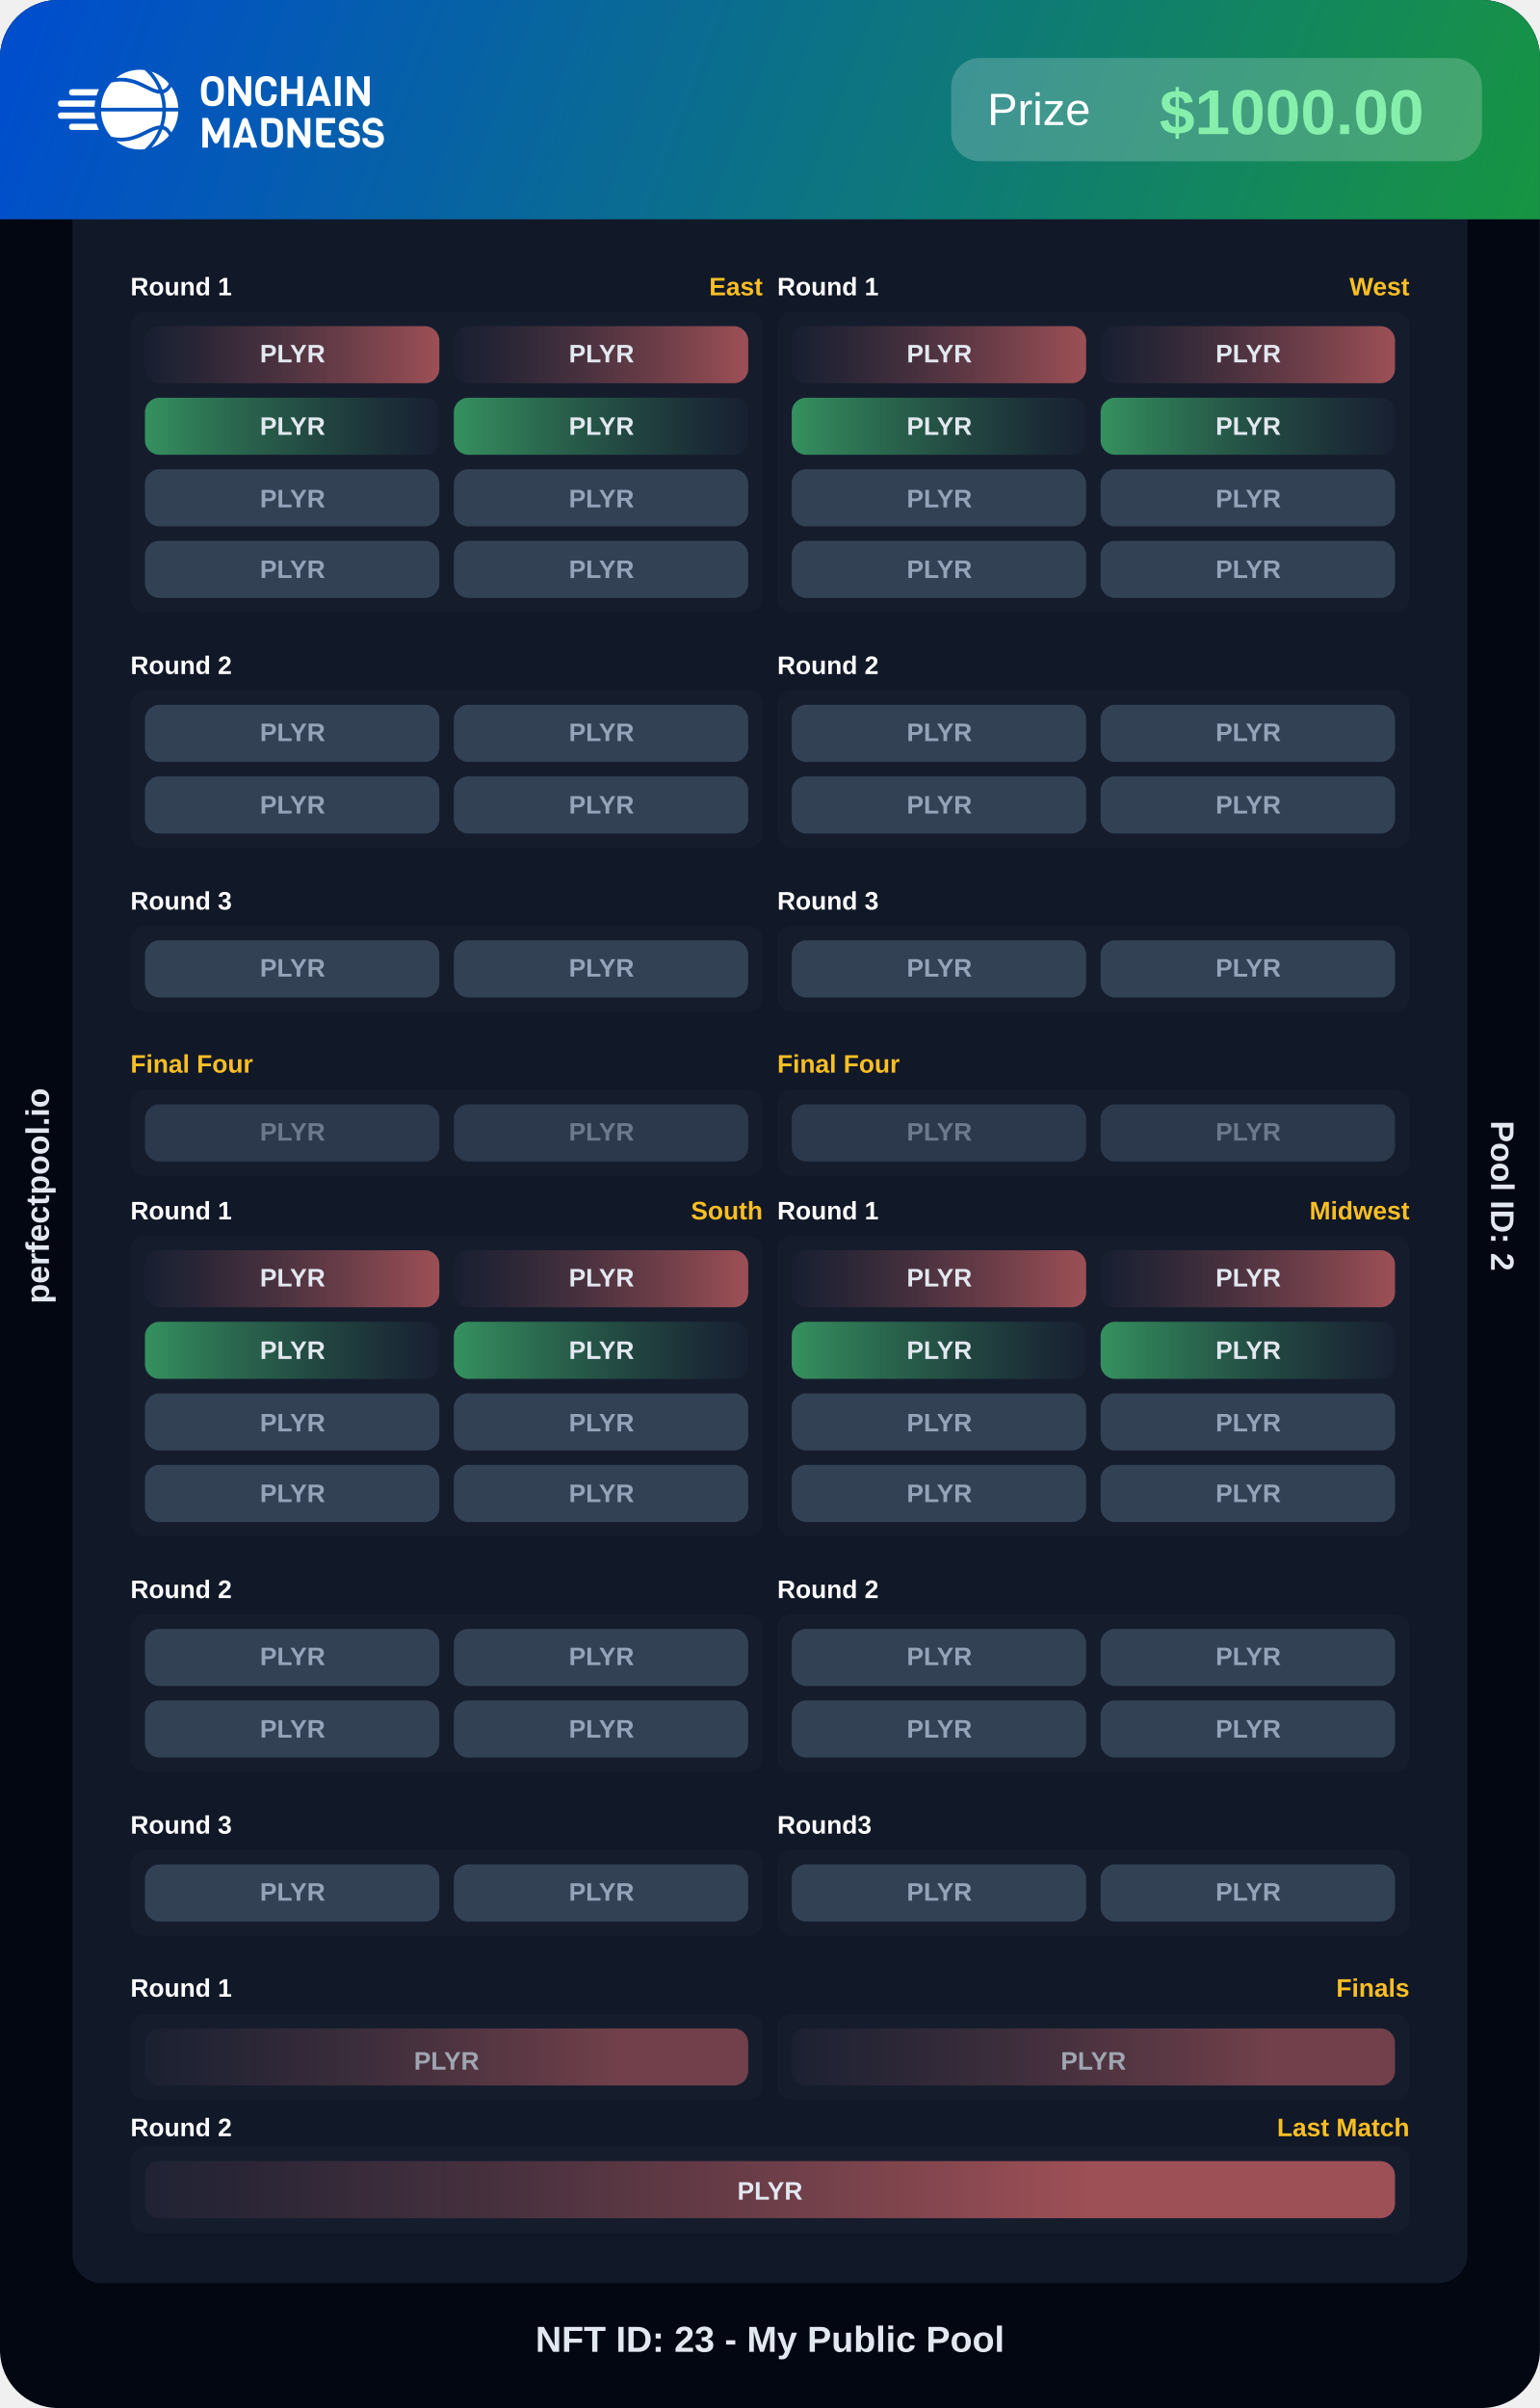
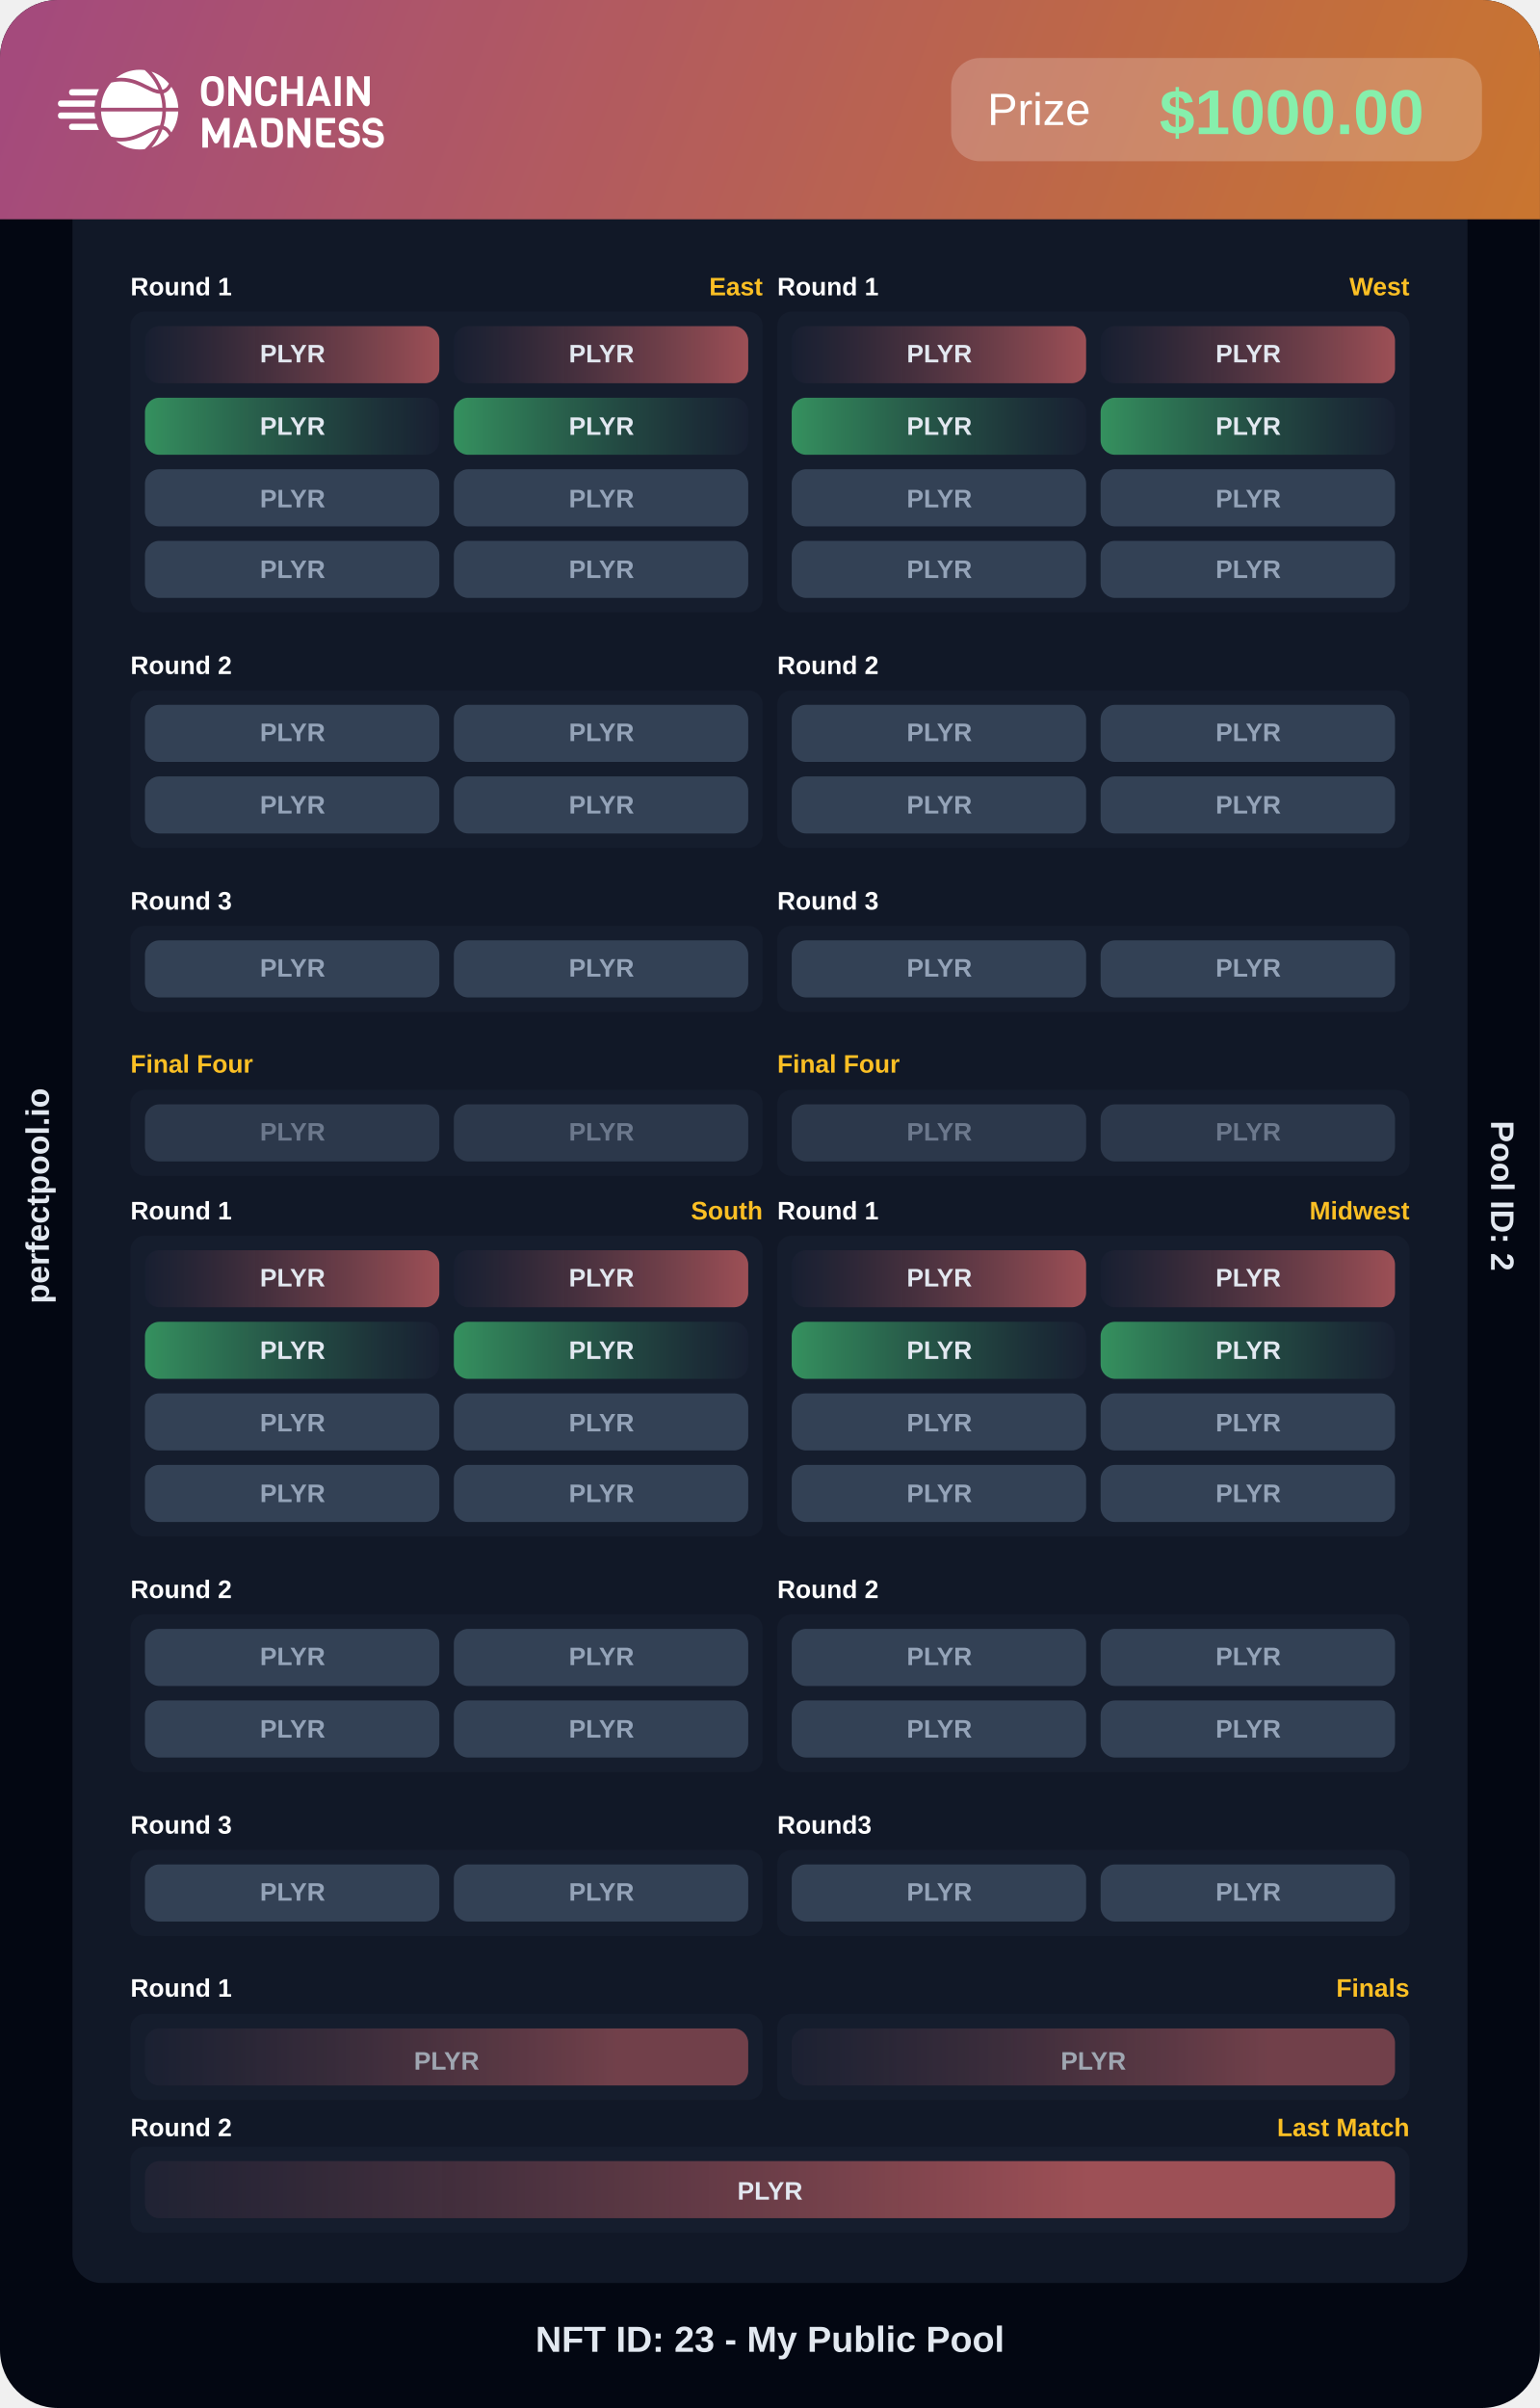
<svg xmlns="http://www.w3.org/2000/svg" width="850" height="1329" viewBox="0 0 850 1329" fill="none">
  <rect width="850" height="1329" rx="32" fill="#030712" />
  <path d="m 40,29 h 770 v 1215 c 0,8.84 -7.163,16 -16,16 H 56 c -8.837,0 -16,-7.16 -16,-16 z" fill="#111827" />
  <path d="M0 32C0 14.327 14.327 0 32 0H818C835.673 0 850 14.327 850 32V121H0V32Z" fill="url(#paint0_linear_3468_11744)" />
  <path d="M0 32C0 14.327 14.327 0 32 0H818C835.673 0 850 14.327 850 32V121H0V32Z" fill="black" fill-opacity="0.2" />
  <rect x="525" y="32" width="293" height="57" rx="16" fill="white" fill-opacity="0.2" />
  <path d="M123.562 49.543V50.784C123.562 53.528 123.057 55.521 122.046 56.762C121.049 58.004 119.443 58.624 117.228 58.624C115.012 58.624 113.406 58.004 112.41 56.762C111.428 55.521 110.938 53.505 110.938 50.715V49.52C110.938 46.975 111.436 45.082 112.432 43.841C113.443 42.599 115.034 41.978 117.205 41.978C119.391 41.978 120.997 42.607 122.023 43.864C123.049 45.121 123.562 47.014 123.562 49.543ZM120.462 50.715V49.865C120.462 48.393 120.283 47.221 119.927 46.347C119.51 45.335 118.618 44.829 117.25 44.829C115.867 44.829 114.967 45.335 114.551 46.347C114.209 47.175 114.038 48.347 114.038 49.865V50.715C114.038 52.693 114.306 54.026 114.841 54.716C115.049 55.007 115.354 55.26 115.756 55.475C116.172 55.674 116.663 55.773 117.228 55.773C117.808 55.773 118.298 55.674 118.7 55.475C119.101 55.275 119.414 55.03 119.637 54.739C119.86 54.448 120.031 54.064 120.15 53.589C120.358 52.838 120.462 51.88 120.462 50.715Z" fill="white" />
  <path d="M138.653 42.116V56.831C138.653 57.337 138.504 57.774 138.207 58.142C137.909 58.494 137.56 58.67 137.158 58.67C136.132 58.67 135.292 58.057 134.638 56.831L129.151 47.979V58.486H126.051V42.116H129.039L135.552 52.831V42.116H138.653Z" fill="white" />
  <path d="M149.9 52.141H152.777C152.777 54.225 152.271 55.827 151.26 56.946C150.249 58.065 148.821 58.624 146.978 58.624C142.918 58.624 140.888 56.164 140.888 51.244V49.865C140.888 45.987 141.929 43.557 144.011 42.576C144.829 42.178 145.818 41.978 146.978 41.978C148.673 41.978 150.048 42.461 151.104 43.427C152.175 44.377 152.71 45.757 152.71 47.566H149.81C149.647 46.661 149.357 45.979 148.94 45.519C148.524 45.059 147.87 44.829 146.978 44.829C145.937 44.829 145.163 45.167 144.658 45.841C144.301 46.316 144.093 47.129 144.033 48.278C144.004 48.646 143.989 49.144 143.989 49.773V51.198C143.989 52.961 144.227 54.164 144.702 54.808C145.193 55.452 145.952 55.773 146.978 55.773C148.018 55.773 148.732 55.482 149.119 54.9C149.52 54.302 149.781 53.382 149.9 52.141Z" fill="white" />
  <path d="M167.218 58.486H164.117V51.865H158.296V58.486H155.195V42.116H158.296V49.037H164.117V42.116H167.218V58.486Z" fill="white" />
  <path d="M182.732 58.486H179.498L178.606 55.658H173.275L172.405 58.486H169.171L174.256 43.496C174.48 42.975 174.725 42.615 174.993 42.415C175.275 42.216 175.617 42.116 176.019 42.116C176.42 42.116 176.74 42.208 176.978 42.392C177.23 42.576 177.454 42.944 177.647 43.496L182.732 58.486ZM177.892 52.968L176.019 46.485L174.056 52.968H177.892Z" fill="white" />
  <path d="M188.012 58.486H184.912V42.116H188.012V58.486Z" fill="white" />
  <path d="M204.087 42.116V56.831C204.087 57.337 203.938 57.774 203.641 58.142C203.343 58.494 202.994 58.67 202.592 58.67C201.566 58.67 200.726 58.057 200.072 56.831L194.585 47.979V58.486H191.485V42.116H194.473L200.986 52.831V42.116H204.087Z" fill="white" />
  <path d="M123.652 71.707L120.796 77.915C120.38 78.742 119.86 79.156 119.235 79.156C118.625 79.156 118.112 78.719 117.696 77.846L114.796 71.707V81.478H111.696V65.108H114.752L119.235 74.558L123.696 65.108H126.752V81.478H123.652V71.707Z" fill="white" />
  <path d="M142.043 81.478H138.809L137.917 78.65H132.586L131.716 81.478H128.482L133.567 66.488C133.79 65.966 134.036 65.606 134.303 65.407C134.586 65.208 134.928 65.108 135.329 65.108C135.731 65.108 136.05 65.2 136.288 65.384C136.541 65.568 136.764 65.936 136.958 66.488L142.043 81.478ZM137.203 75.96L135.329 69.477L133.366 75.96H137.203Z" fill="white" />
  <path d="M156.2 73.224L156.222 74.995C156.163 76.114 156.029 77.056 155.821 77.823C155.613 78.589 155.204 79.286 154.594 79.915C153.583 80.957 152.111 81.478 150.178 81.478C147.903 81.478 146.341 81.172 145.494 80.558C144.646 79.93 144.222 78.803 144.222 77.179V65.108H150.401C152.185 65.108 153.583 65.629 154.594 66.672C155.412 67.515 155.895 68.541 156.044 69.752C156.148 70.611 156.2 71.768 156.2 73.224ZM152.43 77.616C152.713 77.263 152.891 76.78 152.966 76.167C153.055 75.539 153.1 74.565 153.1 73.247C153.1 71.929 153.055 70.979 152.966 70.396C152.891 69.798 152.713 69.323 152.43 68.971C151.895 68.296 151.122 67.959 150.111 67.959H147.323V77.018C147.323 77.631 147.523 78.052 147.925 78.282C148.326 78.512 149.04 78.627 150.066 78.627C151.107 78.627 151.895 78.29 152.43 77.616Z" fill="white" />
  <path d="M171.305 65.108V79.823C171.305 80.329 171.156 80.766 170.858 81.133C170.561 81.486 170.212 81.662 169.81 81.662C168.784 81.662 167.944 81.049 167.29 79.823L161.803 70.971V81.478H158.702V65.108H161.691L168.204 75.822V65.108H171.305Z" fill="white" />
  <path d="M184.982 81.478H179.362C177.577 81.478 176.321 81.164 175.592 80.535C174.878 79.892 174.521 78.765 174.521 77.156V65.108H184.982V67.959H177.622V71.799H182.774L182.551 74.65H177.622V76.926C177.622 77.57 177.763 78.014 178.046 78.259C178.328 78.505 178.841 78.627 179.585 78.627H184.982V81.478Z" fill="white" />
  <path d="M198.733 76.65C198.733 78.198 198.183 79.417 197.082 80.306C195.982 81.179 194.577 81.616 192.867 81.616C191.513 81.616 190.205 81.233 188.941 80.467C188.316 80.068 187.803 79.509 187.402 78.788C187 78.052 186.8 77.217 186.8 76.282L189.61 76.144C189.61 76.972 189.952 77.616 190.636 78.075C191.32 78.535 192.078 78.765 192.911 78.765C194.77 78.765 195.699 78.091 195.699 76.742C195.699 75.638 195.067 74.987 193.803 74.788L191.216 74.512C189.922 74.312 188.896 73.837 188.138 73.086C187.38 72.335 187 71.255 187 69.844C187 68.434 187.543 67.269 188.629 66.35C189.714 65.43 191.082 64.97 192.733 64.97C194.398 64.97 195.736 65.407 196.748 66.281C197.759 67.139 198.264 68.25 198.264 69.615L195.499 69.752C195.246 68.419 194.376 67.752 192.889 67.752C191.982 67.752 191.268 67.951 190.748 68.35C190.242 68.749 189.989 69.224 189.989 69.775C189.989 70.312 190.175 70.741 190.547 71.063C190.919 71.37 191.38 71.561 191.93 71.638L194.473 71.914C197.313 72.312 198.733 73.891 198.733 76.65Z" fill="white" />
  <path d="M211.911 76.65C211.911 78.198 211.361 79.417 210.261 80.306C209.16 81.179 207.755 81.616 206.045 81.616C204.692 81.616 203.383 81.233 202.119 80.467C201.495 80.068 200.982 79.509 200.58 78.788C200.179 78.052 199.978 77.217 199.978 76.282L202.788 76.144C202.788 76.972 203.13 77.616 203.814 78.075C204.498 78.535 205.257 78.765 206.089 78.765C207.948 78.765 208.878 78.091 208.878 76.742C208.878 75.638 208.246 74.987 206.982 74.788L204.394 74.512C203.101 74.312 202.075 73.837 201.316 73.086C200.558 72.335 200.179 71.255 200.179 69.844C200.179 68.434 200.721 67.269 201.807 66.35C202.892 65.43 204.26 64.97 205.911 64.97C207.576 64.97 208.915 65.407 209.926 66.281C210.937 67.139 211.443 68.25 211.443 69.615L208.677 69.752C208.424 68.419 207.554 67.752 206.067 67.752C205.16 67.752 204.446 67.951 203.926 68.35C203.42 68.749 203.168 69.224 203.168 69.775C203.168 70.312 203.353 70.741 203.725 71.063C204.097 71.37 204.558 71.561 205.108 71.638L207.651 71.914C210.491 72.312 211.911 73.891 211.911 76.65Z" fill="white" />
  <path d="M53.27 52.696L39.63 52.696C38.787 52.696 38.108 51.996 38.108 51.127V50.808C38.108 49.945 38.787 49.239 39.63 49.239L54.615 49.239C54.088 50.346 53.639 51.5 53.277 52.689L53.27 52.696Z" fill="white" />
  <path d="M52.15 58.904H33.522C32.679 58.904 32 58.204 32 57.335L32 57.016C32 56.146 32.679 55.447 33.522 55.447H52.585C52.368 56.567 52.216 57.722 52.15 58.897V58.904Z" fill="white" />
  <path d="M54.608 71.741H39.63C38.787 71.741 38.108 71.042 38.108 70.172V69.853C38.108 68.99 38.787 68.284 39.63 68.284H53.27C53.639 69.473 54.081 70.627 54.608 71.734V71.741Z" fill="white" />
  <path d="M52.585 65.54H33.522C32.679 65.54 32 64.841 32 63.971L32 63.652C32 62.782 32.679 62.083 33.522 62.083H52.15C52.223 63.258 52.368 64.406 52.585 65.533V65.54Z" fill="white" />
  <path d="M98.395 61.512H91.608C91.522 64.27 91.08 66.939 90.329 69.466C92.161 69.989 93.538 71.347 94.573 73.079C96.813 69.771 98.204 65.805 98.388 61.512H98.395Z" fill="white" />
  <path d="M89.631 59.474C89.538 56.791 89.09 54.197 88.326 51.752C85.723 51.657 83.219 50.407 80.34 48.967C75.543 46.562 69.764 43.676 61.375 45.598C58.081 49.286 55.992 54.129 55.755 59.481L89.624 59.481L89.631 59.474Z" fill="white" />
  <path d="M88.326 69.242C89.09 66.79 89.538 64.202 89.624 61.519H55.755C55.992 66.865 58.081 71.714 61.376 75.402C69.764 77.325 75.543 74.431 80.34 72.033C83.219 70.594 85.723 69.344 88.326 69.249V69.242Z" fill="white" />
  <path d="M90.336 51.521C91.087 54.047 91.522 56.717 91.614 59.474L98.401 59.474C98.21 55.182 96.826 51.215 94.586 47.907C93.551 49.633 92.174 50.991 90.342 51.521H90.336Z" fill="white" />
  <path d="M81.21 47.133C83.555 48.308 85.624 49.34 87.575 49.633C85.881 45.38 83.219 41.638 79.878 38.697C78.963 38.575 78.027 38.5 77.071 38.5C72.175 38.5 67.675 40.205 64.07 43.058C71.411 42.236 76.716 44.885 81.203 47.14L81.21 47.133Z" fill="white" />
  <path d="M87.575 71.361C85.624 71.653 83.555 72.685 81.21 73.86C76.722 76.109 71.418 78.757 64.077 77.942C67.675 80.795 72.182 82.5 77.078 82.5C78.027 82.5 78.963 82.432 79.885 82.303C83.226 79.355 85.881 75.62 87.581 71.368L87.575 71.361Z" fill="white" />
  <path d="M93.268 74.818C92.299 72.916 91.1 71.775 89.683 71.409C88.3 75.158 86.217 78.561 83.608 81.441C87.403 80.184 90.731 77.861 93.268 74.818Z" fill="white" />
  <path d="M93.268 46.169C90.731 43.126 87.403 40.803 83.608 39.546C86.217 42.433 88.3 45.829 89.683 49.578C91.1 49.212 92.299 48.07 93.268 46.169Z" fill="white" />
  <text style="font-size:25px;fill:white;font-family:Arial" x="545" y="69">Prize</text>
  <text style="font-size:35px;fill:#86EFAC;font-family:Arial;font-weight:800" x="640" y="74">$1000.00</text>
  <text style="font-weight:800;font-size:20px;font-family:Arial;fill:#e2e8f0" text-anchor="middle" x="425" y="1298">NFT ID: 23 - My Public Pool</text>
  <text style="font-weight:600;font-size:18px;font-family:Arial;fill:#e2e8f0" text-anchor="middle" x="27" y="660" transform="rotate(270, 27, 660)">perfectpool.io</text>
  <text style="font-weight:600;font-size:18px;font-family:Arial;fill:#e2e8f0" text-anchor="middle" x="823" y="660" transform="rotate(90, 823, 660)">Pool ID: 2</text>
  <text style="font-size:14px;fill:#FBBF24;font-family:Arial;font-weight:800" text-anchor="end" x="421" y="163">East</text>
  <text style="font-size:14px;fill:white;font-family:Arial;font-weight:800" x="72" y="163">Round 1</text>
  <rect x="72" y="172" width="349" height="166" rx="8" fill="#202738" fill-opacity="0.34" />
  <text style="font-size:14px;fill:white;font-family:Arial;font-weight:800" x="72" y="372">Round 2</text>
  <rect x="72" y="381" width="349" height="87" rx="8" fill="#202738" fill-opacity="0.34" />
  <text style="font-size:14px;fill:white;font-family:Arial;font-weight:800" x="72" y="502">Round 3</text>
  <rect x="72" y="511" width="349" height="47.5" rx="8" fill="#202738" fill-opacity="0.34" />
  <rect x="80" y="180" width="162.5" height="31.5" rx="8" fill="url(#col1_red)" fill-opacity="0.8" id="rect36" />
  <text style="font-size:14px;fill:#E2E8F0;font-family:Arial;font-weight:600" text-anchor="middle" x="161.5" y="200" id="text36">PLYR</text>
  <rect x="250.5" y="180" width="162.5" height="31.5" rx="8" fill="url(#col2_red)" fill-opacity="0.8" id="rect37" />
  <text style="font-size:14px;fill:#E2E8F0;font-family:Arial;font-weight:600" text-anchor="middle" x="332" y="200" id="text37">PLYR</text>
  <rect x="80" y="219.5" width="162.5" height="31.5" rx="8" fill="url(#col1_green)" fill-opacity="0.8" id="rect38" />
  <text style="font-size:14px;fill:#E2E8F0;font-family:Arial;font-weight:600" text-anchor="middle" x="161.5" y="240" id="text38">PLYR</text>
  <rect x="250.5" y="219.5" width="162.5" height="31.5" rx="8" fill="url(#col2_green)" fill-opacity="0.8" id="rect39" />
  <text style="font-size:14px;fill:#E2E8F0;font-family:Arial;font-weight:600" text-anchor="middle" x="332" y="240" id="text39">PLYR</text>
  <rect x="80" y="259" width="162.5" height="31.5" rx="8" fill="#334155" id="rect40" />
  <text style="font-size:14px;fill:#94A3B8;font-family:Arial;font-weight:600" text-anchor="middle" x="161.5" y="280" id="text40">PLYR</text>
  <rect x="250.5" y="259" width="162.5" height="31.5" rx="8" fill="#334155" id="rect41" />
  <text style="font-size:14px;fill:#94A3B8;font-family:Arial;font-weight:600" text-anchor="middle" x="332" y="280" id="text41">PLYR</text>
  <rect x="80" y="298.5" width="162.5" height="31.5" rx="8" fill="#334155" id="rect42" />
  <text style="font-size:14px;fill:#94A3B8;font-family:Arial;font-weight:600" text-anchor="middle" x="161.5" y="319" id="text42">PLYR</text>
  <rect x="250.5" y="298.5" width="162.5" height="31.5" rx="8" fill="#334155" id="rect43" />
  <text style="font-size:14px;fill:#94A3B8;font-family:Arial;font-weight:600" text-anchor="middle" x="332" y="319" id="text43">PLYR</text>
  <rect x="80" y="389" width="162.5" height="31.5" rx="8" fill="#334155" id="rect44" />
  <text style="font-size:14px;fill:#94A3B8;font-family:Arial;font-weight:600" text-anchor="middle" x="161.5" y="409" id="text44">PLYR</text>
  <rect x="250.5" y="389" width="162.5" height="31.5" rx="8" fill="#334155" id="rect45" />
  <text style="font-size:14px;fill:#94A3B8;font-family:Arial;font-weight:600" text-anchor="middle" x="332" y="409" id="text45">PLYR</text>
  <rect x="80" y="428.5" width="162.5" height="31.5" rx="8" fill="#334155" id="rect46" />
  <text style="font-size:14px;fill:#94A3B8;font-family:Arial;font-weight:600" text-anchor="middle" x="161.5" y="449" id="text46">PLYR</text>
  <rect x="250.5" y="428.5" width="162.5" height="31.5" rx="8" fill="#334155" id="rect47" />
  <text style="font-size:14px;fill:#94A3B8;font-family:Arial;font-weight:600" text-anchor="middle" x="332" y="449" id="text47">PLYR</text>
  <rect x="80" y="519" width="162.5" height="31.5" rx="8" fill="#334155" id="rect48" />
  <text style="font-size:14px;fill:#94A3B8;font-family:Arial;font-weight:600" text-anchor="middle" x="161.5" y="539" id="text48">PLYR</text>
  <rect x="250.5" y="519" width="162.5" height="31.5" rx="8" fill="#334155" id="rect49" />
  <text style="font-size:14px;fill:#94A3B8;font-family:Arial;font-weight:600" text-anchor="middle" x="332" y="539" id="text49">PLYR</text>
  <text style="font-size:14px;fill:#FBBF24;font-family:Arial;font-weight:800" text-anchor="end" x="778" y="163">West</text>
  <text style="font-size:14px;fill:white;font-family:Arial;font-weight:800" x="429" y="163">Round 1</text>
  <rect x="429" y="172" width="349" height="166" rx="8" fill="#202738" fill-opacity="0.34" />
  <text style="font-size:14px;fill:white;font-family:Arial;font-weight:800" x="429" y="372">Round 2</text>
  <rect x="429" y="381" width="349" height="87" rx="8" fill="#202738" fill-opacity="0.34" />
  <text style="font-size:14px;fill:white;font-family:Arial;font-weight:800" x="429" y="502">Round 3</text>
  <rect x="429" y="511" width="349" height="47.5" rx="8" fill="#202738" fill-opacity="0.34" />
  <rect x="437" y="180" width="162.5" height="31.5" rx="8" fill="url(#col3_red)" fill-opacity="0.8" id="rect56" />
  <text style="font-size:14px;fill:#E2E8F0;font-family:Arial;font-weight:600" text-anchor="middle" x="518.5" y="200" id="text56">PLYR</text>
  <rect x="607.5" y="180" width="162.5" height="31.5" rx="8" fill="url(#col4_red)" fill-opacity="0.8" id="rect57" />
  <text style="font-size:14px;fill:#E2E8F0;font-family:Arial;font-weight:600" text-anchor="middle" x="689" y="200" id="text57">PLYR</text>
  <rect x="437" y="219.5" width="162.5" height="31.5" rx="8" fill="url(#col3_green)" fill-opacity="0.8" id="rect58" />
  <text style="font-size:14px;fill:#E2E8F0;font-family:Arial;font-weight:600" text-anchor="middle" x="518.5" y="240" id="text58">PLYR</text>
  <rect x="607.5" y="219.5" width="162.5" height="31.5" rx="8" fill="url(#col4_green)" fill-opacity="0.8" id="rect59" />
  <text style="font-size:14px;fill:#E2E8F0;font-family:Arial;font-weight:600" text-anchor="middle" x="689" y="240" id="text59">PLYR</text>
  <rect x="437" y="259" width="162.5" height="31.5" rx="8" fill="#334155" id="rect60" />
  <text style="font-size:14px;fill:#94A3B8;font-family:Arial;font-weight:600" text-anchor="middle" x="518.5" y="280" id="text60">PLYR</text>
  <rect x="607.5" y="259" width="162.5" height="31.5" rx="8" fill="#334155" id="rect61" />
  <text style="font-size:14px;fill:#94A3B8;font-family:Arial;font-weight:600" text-anchor="middle" x="689" y="280" id="text61">PLYR</text>
  <rect x="437" y="298.5" width="162.5" height="31.5" rx="8" fill="#334155" id="rect62" />
  <text style="font-size:14px;fill:#94A3B8;font-family:Arial;font-weight:600" text-anchor="middle" x="518.5" y="319" id="text62">PLYR</text>
  <rect x="607.5" y="298.5" width="162.5" height="31.5" rx="8" fill="#334155" id="rect63" />
  <text style="font-size:14px;fill:#94A3B8;font-family:Arial;font-weight:600" text-anchor="middle" x="689" y="319" id="text63">PLYR</text>
  <rect x="437" y="389" width="162.5" height="31.5" rx="8" fill="#334155" id="rect64" />
  <text style="font-size:14px;fill:#94A3B8;font-family:Arial;font-weight:600" text-anchor="middle" x="518.5" y="409" id="text64">PLYR</text>
  <rect x="607.5" y="389" width="162.5" height="31.5" rx="8" fill="#334155" id="rect65" />
  <text style="font-size:14px;fill:#94A3B8;font-family:Arial;font-weight:600" text-anchor="middle" x="689" y="409" id="text65">PLYR</text>
  <rect x="437" y="428.5" width="162.5" height="31.5" rx="8" fill="#334155" id="rect66" />
  <text style="font-size:14px;fill:#94A3B8;font-family:Arial;font-weight:600" text-anchor="middle" x="518.5" y="449" id="text66">PLYR</text>
  <rect x="607.5" y="428.5" width="162.5" height="31.5" rx="8" fill="#334155" id="rect67" />
  <text style="font-size:14px;fill:#94A3B8;font-family:Arial;font-weight:600" text-anchor="middle" x="689" y="449" id="text67">PLYR</text>
  <rect x="437" y="519" width="162.5" height="31.5" rx="8" fill="#334155" id="rect68" />
  <text style="font-size:14px;fill:#94A3B8;font-family:Arial;font-weight:600" text-anchor="middle" x="518.5" y="539" id="text68">PLYR</text>
  <rect x="607.5" y="519" width="162.5" height="31.5" rx="8" fill="#334155" id="rect69" />
  <text style="font-size:14px;fill:#94A3B8;font-family:Arial;font-weight:600" text-anchor="middle" x="689" y="539" id="text69">PLYR</text>
  <text style="font-size:14px;fill:#FBBF24;font-family:Arial;font-weight:800" text-anchor="end" x="421" y="673">South</text>
  <text style="font-size:14px;fill:white;font-family:Arial;font-weight:800" x="72" y="673">Round 1</text>
  <rect x="72" y="682" width="349" height="166" rx="8" fill="#202738" fill-opacity="0.34" />
  <text style="font-size:14px;fill:white;font-family:Arial;font-weight:800" x="72" y="882">Round 2</text>
  <rect x="72" y="891" width="349" height="87" rx="8" fill="#202738" fill-opacity="0.34" />
  <text style="font-size:14px;fill:white;font-family:Arial;font-weight:800" x="72" y="1012">Round 3</text>
  <rect x="72" y="1021" width="349" height="47.5" rx="8" fill="#202738" fill-opacity="0.34" />
  <rect x="80" y="690" width="162.5" height="31.5" rx="8" fill="url(#col1_red)" fill-opacity="0.8" id="rect76" />
  <text style="font-size:14px;fill:#E2E8F0;font-family:Arial;font-weight:600" text-anchor="middle" x="161.5" y="710" id="text76">PLYR</text>
  <rect x="250.5" y="690" width="162.5" height="31.5" rx="8" fill="url(#col2_red)" fill-opacity="0.8" id="rect77" />
  <text style="font-size:14px;fill:#E2E8F0;font-family:Arial;font-weight:600" text-anchor="middle" x="332" y="710" id="text77">PLYR</text>
  <rect x="80" y="729.5" width="162.5" height="31.5" rx="8" fill="url(#col1_green)" fill-opacity="0.8" id="rect78" />
  <text style="font-size:14px;fill:#E2E8F0;font-family:Arial;font-weight:600" text-anchor="middle" x="161.5" y="750" id="text78">PLYR</text>
  <rect x="250.5" y="729.5" width="162.5" height="31.5" rx="8" fill="url(#col2_green)" fill-opacity="0.8" id="rect79" />
  <text style="font-size:14px;fill:#E2E8F0;font-family:Arial;font-weight:600" text-anchor="middle" x="332" y="750" id="text79">PLYR</text>
  <rect x="80" y="769" width="162.5" height="31.5" rx="8" fill="#334155" id="rect80" />
  <text style="font-size:14px;fill:#94A3B8;font-family:Arial;font-weight:600" text-anchor="middle" x="161.5" y="790" id="text80">PLYR</text>
  <rect x="250.5" y="769" width="162.5" height="31.5" rx="8" fill="#334155" id="rect81" />
  <text style="font-size:14px;fill:#94A3B8;font-family:Arial;font-weight:600" text-anchor="middle" x="332" y="790" id="text81">PLYR</text>
  <rect x="80" y="808.5" width="162.5" height="31.5" rx="8" fill="#334155" id="rect82" />
  <text style="font-size:14px;fill:#94A3B8;font-family:Arial;font-weight:600" text-anchor="middle" x="161.5" y="829" id="text82">PLYR</text>
  <rect x="250.5" y="808.5" width="162.5" height="31.5" rx="8" fill="#334155" id="rect83" />
  <text style="font-size:14px;fill:#94A3B8;font-family:Arial;font-weight:600" text-anchor="middle" x="332" y="829" id="text83">PLYR</text>
  <rect x="80" y="899" width="162.5" height="31.5" rx="8" fill="#334155" id="rect84" />
  <text style="font-size:14px;fill:#94A3B8;font-family:Arial;font-weight:600" text-anchor="middle" x="161.5" y="919" id="text84">PLYR</text>
  <rect x="250.5" y="899" width="162.5" height="31.5" rx="8" fill="#334155" id="rect85" />
  <text style="font-size:14px;fill:#94A3B8;font-family:Arial;font-weight:600" text-anchor="middle" x="332" y="919" id="text85">PLYR</text>
  <rect x="80" y="938.5" width="162.5" height="31.5" rx="8" fill="#334155" id="rect86" />
  <text style="font-size:14px;fill:#94A3B8;font-family:Arial;font-weight:600" text-anchor="middle" x="161.5" y="959" id="text86">PLYR</text>
  <rect x="250.5" y="938.5" width="162.5" height="31.5" rx="8" fill="#334155" id="rect87" />
  <text style="font-size:14px;fill:#94A3B8;font-family:Arial;font-weight:600" text-anchor="middle" x="332" y="959" id="text87">PLYR</text>
  <rect x="80" y="1029" width="162.5" height="31.5" rx="8" fill="#334155" id="rect88" />
  <text style="font-size:14px;fill:#94A3B8;font-family:Arial;font-weight:600" text-anchor="middle" x="161.5" y="1049" id="text88">PLYR</text>
  <rect x="250.5" y="1029" width="162.5" height="31.5" rx="8" fill="#334155" id="rect89" />
  <text style="font-size:14px;fill:#94A3B8;font-family:Arial;font-weight:600" text-anchor="middle" x="332" y="1049" id="text89">PLYR</text>
  <text style="font-size:14px;fill:#FBBF24;font-family:Arial;font-weight:800" text-anchor="end" x="778" y="673">Midwest</text>
  <text style="font-size:14px;fill:white;font-family:Arial;font-weight:800" x="429" y="673">Round 1</text>
  <rect x="429" y="682" width="349" height="166" rx="8" fill="#202738" fill-opacity="0.34" />
  <text style="font-size:14px;fill:white;font-family:Arial;font-weight:800" x="429" y="882">Round 2</text>
  <rect x="429" y="891" width="349" height="87" rx="8" fill="#202738" fill-opacity="0.34" />
  <text style="font-size:14px;fill:white;font-family:Arial;font-weight:800" x="429" y="1012">Round3</text>
  <rect x="429" y="1021" width="349" height="47.5" rx="8" fill="#202738" fill-opacity="0.34" />
  <rect x="437" y="690" width="162.5" height="31.5" rx="8" fill="url(#col3_red)" fill-opacity="0.8" id="rect94" />
  <text style="font-size:14px;fill:#E2E8F0;font-family:Arial;font-weight:600" text-anchor="middle" x="518.5" y="710" id="text94">PLYR</text>
  <rect x="607.5" y="690" width="162.5" height="31.5" rx="8" fill="url(#col4_red)" fill-opacity="0.8" id="rect95" />
  <text style="font-size:14px;fill:#E2E8F0;font-family:Arial;font-weight:600" text-anchor="middle" x="689" y="710" id="text95">PLYR</text>
  <rect x="437" y="729.5" width="162.5" height="31.5" rx="8" fill="url(#col3_green)" fill-opacity="0.8" id="rect96" />
  <text style="font-size:14px;fill:#E2E8F0;font-family:Arial;font-weight:600" text-anchor="middle" x="518.5" y="750" id="text96">PLYR</text>
  <rect x="607.5" y="729.5" width="162.5" height="31.5" rx="8" fill="url(#col4_green)" fill-opacity="0.8" id="rect97" />
  <text style="font-size:14px;fill:#E2E8F0;font-family:Arial;font-weight:600" text-anchor="middle" x="689" y="750" id="text97">PLYR</text>
  <rect x="437" y="769" width="162.5" height="31.5" rx="8" fill="#334155" id="rect98" />
  <text style="font-size:14px;fill:#94A3B8;font-family:Arial;font-weight:600" text-anchor="middle" x="518.5" y="790" id="text98">PLYR</text>
  <rect x="607.5" y="769" width="162.5" height="31.5" rx="8" fill="#334155" id="rect99" />
  <text style="font-size:14px;fill:#94A3B8;font-family:Arial;font-weight:600" text-anchor="middle" x="689" y="790" id="text99">PLYR</text>
  <rect x="437" y="808.5" width="162.5" height="31.5" rx="8" fill="#334155" id="rect100" />
  <text style="font-size:14px;fill:#94A3B8;font-family:Arial;font-weight:600" text-anchor="middle" x="518.5" y="829" id="text100">PLYR</text>
  <rect x="607.5" y="808.5" width="162.5" height="31.5" rx="8" fill="#334155" id="rect101" />
  <text style="font-size:14px;fill:#94A3B8;font-family:Arial;font-weight:600" text-anchor="middle" x="689" y="829" id="text101">PLYR</text>
  <rect x="437" y="899" width="162.5" height="31.5" rx="8" fill="#334155" id="rect102" />
  <text style="font-size:14px;fill:#94A3B8;font-family:Arial;font-weight:600" text-anchor="middle" x="518.5" y="919" id="text102">PLYR</text>
  <rect x="607.5" y="899" width="162.5" height="31.5" rx="8" fill="#334155" id="rect103" />
  <text style="font-size:14px;fill:#94A3B8;font-family:Arial;font-weight:600" text-anchor="middle" x="689" y="919" id="text103">PLYR</text>
  <rect x="437" y="938.5" width="162.5" height="31.5" rx="8" fill="#334155" id="rect104" />
  <text style="font-size:14px;fill:#94A3B8;font-family:Arial;font-weight:600" text-anchor="middle" x="518.5" y="959" id="text104">PLYR</text>
  <rect x="607.5" y="938.5" width="162.5" height="31.5" rx="8" fill="#334155" id="rect105" />
  <text style="font-size:14px;fill:#94A3B8;font-family:Arial;font-weight:600" text-anchor="middle" x="689" y="959" id="text105">PLYR</text>
  <rect x="437" y="1029" width="162.5" height="31.5" rx="8" fill="#334155" id="rect106" />
  <text style="font-size:14px;fill:#94A3B8;font-family:Arial;font-weight:600" text-anchor="middle" x="518.5" y="1049" id="text106">PLYR</text>
  <rect x="607.5" y="1029" width="162.5" height="31.5" rx="8" fill="#334155" id="rect107" />
  <text style="font-size:14px;fill:#94A3B8;font-family:Arial;font-weight:600" text-anchor="middle" x="689" y="1049" id="text107">PLYR</text>
  <rect x="80" y="609.5" width="162.5" height="31.5" rx="8" fill="#334155" id="rect50" />
  <text style="font-size:14px;fill:#94A3B8;font-family:Arial;font-weight:600" text-anchor="middle" x="161.5" y="629.5" id="text50">PLYR</text>
  <rect x="250.5" y="609.5" width="162.5" height="31.5" rx="8" fill="#334155" id="rect51" />
  <text style="font-size:14px;fill:#94A3B8;font-family:Arial;font-weight:600" text-anchor="middle" x="332" y="629.5" id="text51">PLYR</text>
  <rect x="437" y="609.5" width="162.5" height="31.5" rx="8" fill="#334155" id="rect70" />
  <text style="font-size:14px;fill:#94A3B8;font-family:Arial;font-weight:600" text-anchor="middle" x="518.5" y="629.5" id="text70">PLYR</text>
  <rect x="607.5" y="609.5" width="162.5" height="31.5" rx="8" fill="#334155" id="rect71" />
  <text style="font-size:14px;fill:#94A3B8;font-family:Arial;font-weight:600" text-anchor="middle" x="689" y="629.5" id="text71">PLYR</text>
  <text style="font-size:14px;fill:#FBBF24;font-family:Arial;font-weight:800" x="72" y="592">Final Four</text>
  <rect x="72" y="601.5" width="349" height="47.5" rx="8" fill="#202738" fill-opacity="0.34" />
  <text style="font-size:14px;fill:#FBBF24;font-family:Arial;font-weight:800" x="429" y="592">Final Four</text>
  <rect x="429" y="601.5" width="349" height="47.5" rx="8" fill="#202738" fill-opacity="0.34" />
  <rect x="80" y="1119.5" width="333" height="31.5" rx="8" fill="url(#col1mid_red)" fill-opacity="0.8" id="rect110" />
  <text style="font-size:14px;fill:#E2E8F0;font-family:Arial;font-weight:600" text-anchor="middle" x="246.5" y="1142.25" id="text110">PLYR</text>
  <rect x="437" y="1119.5" width="333" height="31.5" rx="8" fill="url(#col2mid_red)" fill-opacity="0.8" id="rect111" />
  <text style="font-size:14px;fill:#E2E8F0;font-family:Arial;font-weight:600" text-anchor="middle" x="603.5" y="1142.25" id="text111">PLYR</text>
  <text style="font-size:14px;fill:#FBBF24;font-family:Arial;font-weight:800" text-anchor="end" x="778" y="1102">Finals</text>
  <text style="font-size:14px;fill:white;font-family:Arial;font-weight:800" x="72" y="1102">Round 1</text>
  <rect x="429" y="1111.5" width="349" height="47.5" rx="8" fill="#202738" fill-opacity="0.34" />
  <rect x="72" y="1111.5" width="349" height="47.5" rx="8" fill="#202738" fill-opacity="0.34" />
  <text style="font-size:14px;fill:#FBBF24;font-family:Arial;font-weight:800" text-anchor="end" x="778" y="1179">Last Match</text>
  <text style="font-size:14px;fill:white;font-family:Arial;font-weight:800" x="72" y="1179">Round 2</text>
  <rect x="72" y="1184.75" width="706" height="47.5" rx="8" fill="#202738" fill-opacity="0.34" />
  <rect x="80" y="1192.75" width="690" height="31.5" rx="8" fill="url(#colbig_red)" fill-opacity="0.8" />
  <text style="font-size:14px;fill:#E2E8F0;font-family:Arial;font-weight:600" text-anchor="middle" x="425" y="1214" id="text116">PLYR</text>
  <defs>
    <linearGradient id="paint0_linear_3468_11744" x1="0" y1="0" x2="784.769" y2="294.705" gradientUnits="userSpaceOnUse">
-       <stop offset="0.027" stop-color="#0062FF" />
-       <stop offset="0.99" stop-color="#1DB954" />
+       <stop offset="0.027" stop-color="#CD5D9B" />
+       <stop offset="0.99" stop-color="#FB923C" />
    </linearGradient>
    <linearGradient id="col1_green" x1="80" y1="195.75" x2="242.5" y2="195.75" gradientUnits="userSpaceOnUse">
      <stop stop-color="#4ADE80" stop-opacity="0.75" />
      <stop offset="1" stop-color="#1c2337" stop-opacity="0.55" />
    </linearGradient>
    <linearGradient id="col1_red" x1="242.5" y1="195.75" x2="80" y2="195.75" gradientUnits="userSpaceOnUse">
      <stop stop-color="#F87171" stop-opacity="0.75" />
      <stop offset="1" stop-color="#1b2236" stop-opacity="0.55" />
    </linearGradient>
    <linearGradient id="col2_green" x1="250.5" y1="195.75" x2="413" y2="195.75" gradientUnits="userSpaceOnUse">
      <stop stop-color="#4ADE80" stop-opacity="0.75" />
      <stop offset="1" stop-color="#1c2337" stop-opacity="0.55" />
    </linearGradient>
    <linearGradient id="col2_red" x1="413" y1="195.75" x2="250.5" y2="195.75" gradientUnits="userSpaceOnUse">
      <stop stop-color="#F87171" stop-opacity="0.75" />
      <stop offset="1" stop-color="#1b2236" stop-opacity="0.55" />
    </linearGradient>
    <linearGradient id="col3_green" x1="437" y1="195.75" x2="599.5" y2="195.75" gradientUnits="userSpaceOnUse">
      <stop stop-color="#4ADE80" stop-opacity="0.75" />
      <stop offset="1" stop-color="#1c2337" stop-opacity="0.55" />
    </linearGradient>
    <linearGradient id="col3_red" x1="599.5" y1="195.75" x2="437" y2="195.75" gradientUnits="userSpaceOnUse">
      <stop stop-color="#F87171" stop-opacity="0.75" />
      <stop offset="1" stop-color="#1b2236" stop-opacity="0.55" />
    </linearGradient>
    <linearGradient id="col4_green" x1="607.5" y1="195.75" x2="770" y2="195.75" gradientUnits="userSpaceOnUse">
      <stop stop-color="#4ADE80" stop-opacity="0.75" />
      <stop offset="1" stop-color="#1c2337" stop-opacity="0.55" />
    </linearGradient>
    <linearGradient id="col4_red" x1="770" y1="195.75" x2="607.5" y2="195.75" gradientUnits="userSpaceOnUse">
      <stop stop-color="#F87171" stop-opacity="0.75" />
      <stop offset="1" stop-color="#1b2236" stop-opacity="0.55" />
    </linearGradient>
    <linearGradient id="col1mid_red" x1="340" y1="195.75" x2="70" y2="195.75" gradientUnits="userSpaceOnUse">
      <stop stop-color="#F87171" stop-opacity="0.75" />
      <stop offset="1" stop-color="#1b2236" stop-opacity="0.55" />
    </linearGradient>
    <linearGradient id="col1mid_green" x1="80" y1="195.75" x2="450" y2="195.75" gradientUnits="userSpaceOnUse">
      <stop stop-color="#4ADE80" stop-opacity="0.75" />
      <stop offset="1" stop-color="#1c2337" stop-opacity="0.55" />
    </linearGradient>
    <linearGradient id="col2mid_red" x1="700" y1="195.75" x2="420" y2="195.75" gradientUnits="userSpaceOnUse">
      <stop stop-color="#F87171" stop-opacity="0.75" />
      <stop offset="1" stop-color="#1b2236" stop-opacity="0.55" />
    </linearGradient>
    <linearGradient id="col2mid_green" x1="420" y1="195.75" x2="780" y2="195.75" gradientUnits="userSpaceOnUse">
      <stop stop-color="#4ADE80" stop-opacity="0.75" />
      <stop offset="1" stop-color="#1c2337" stop-opacity="0.55" />
    </linearGradient>
    <linearGradient id="colbig_red" x1="600" y1="195.75" x2="30" y2="195.75" gradientUnits="userSpaceOnUse">
      <stop stop-color="#F87171" stop-opacity="0.75" />
      <stop offset="1" stop-color="#1b2236" stop-opacity="0.55" />
    </linearGradient>
    <linearGradient id="colbig_green" x1="200" y1="195.75" x2="800" y2="195.75" gradientUnits="userSpaceOnUse">
      <stop stop-color="#4ADE80" stop-opacity="0.75" />
      <stop offset="1" stop-color="#1c2337" stop-opacity="0.55" />
    </linearGradient>
  </defs>
</svg>
